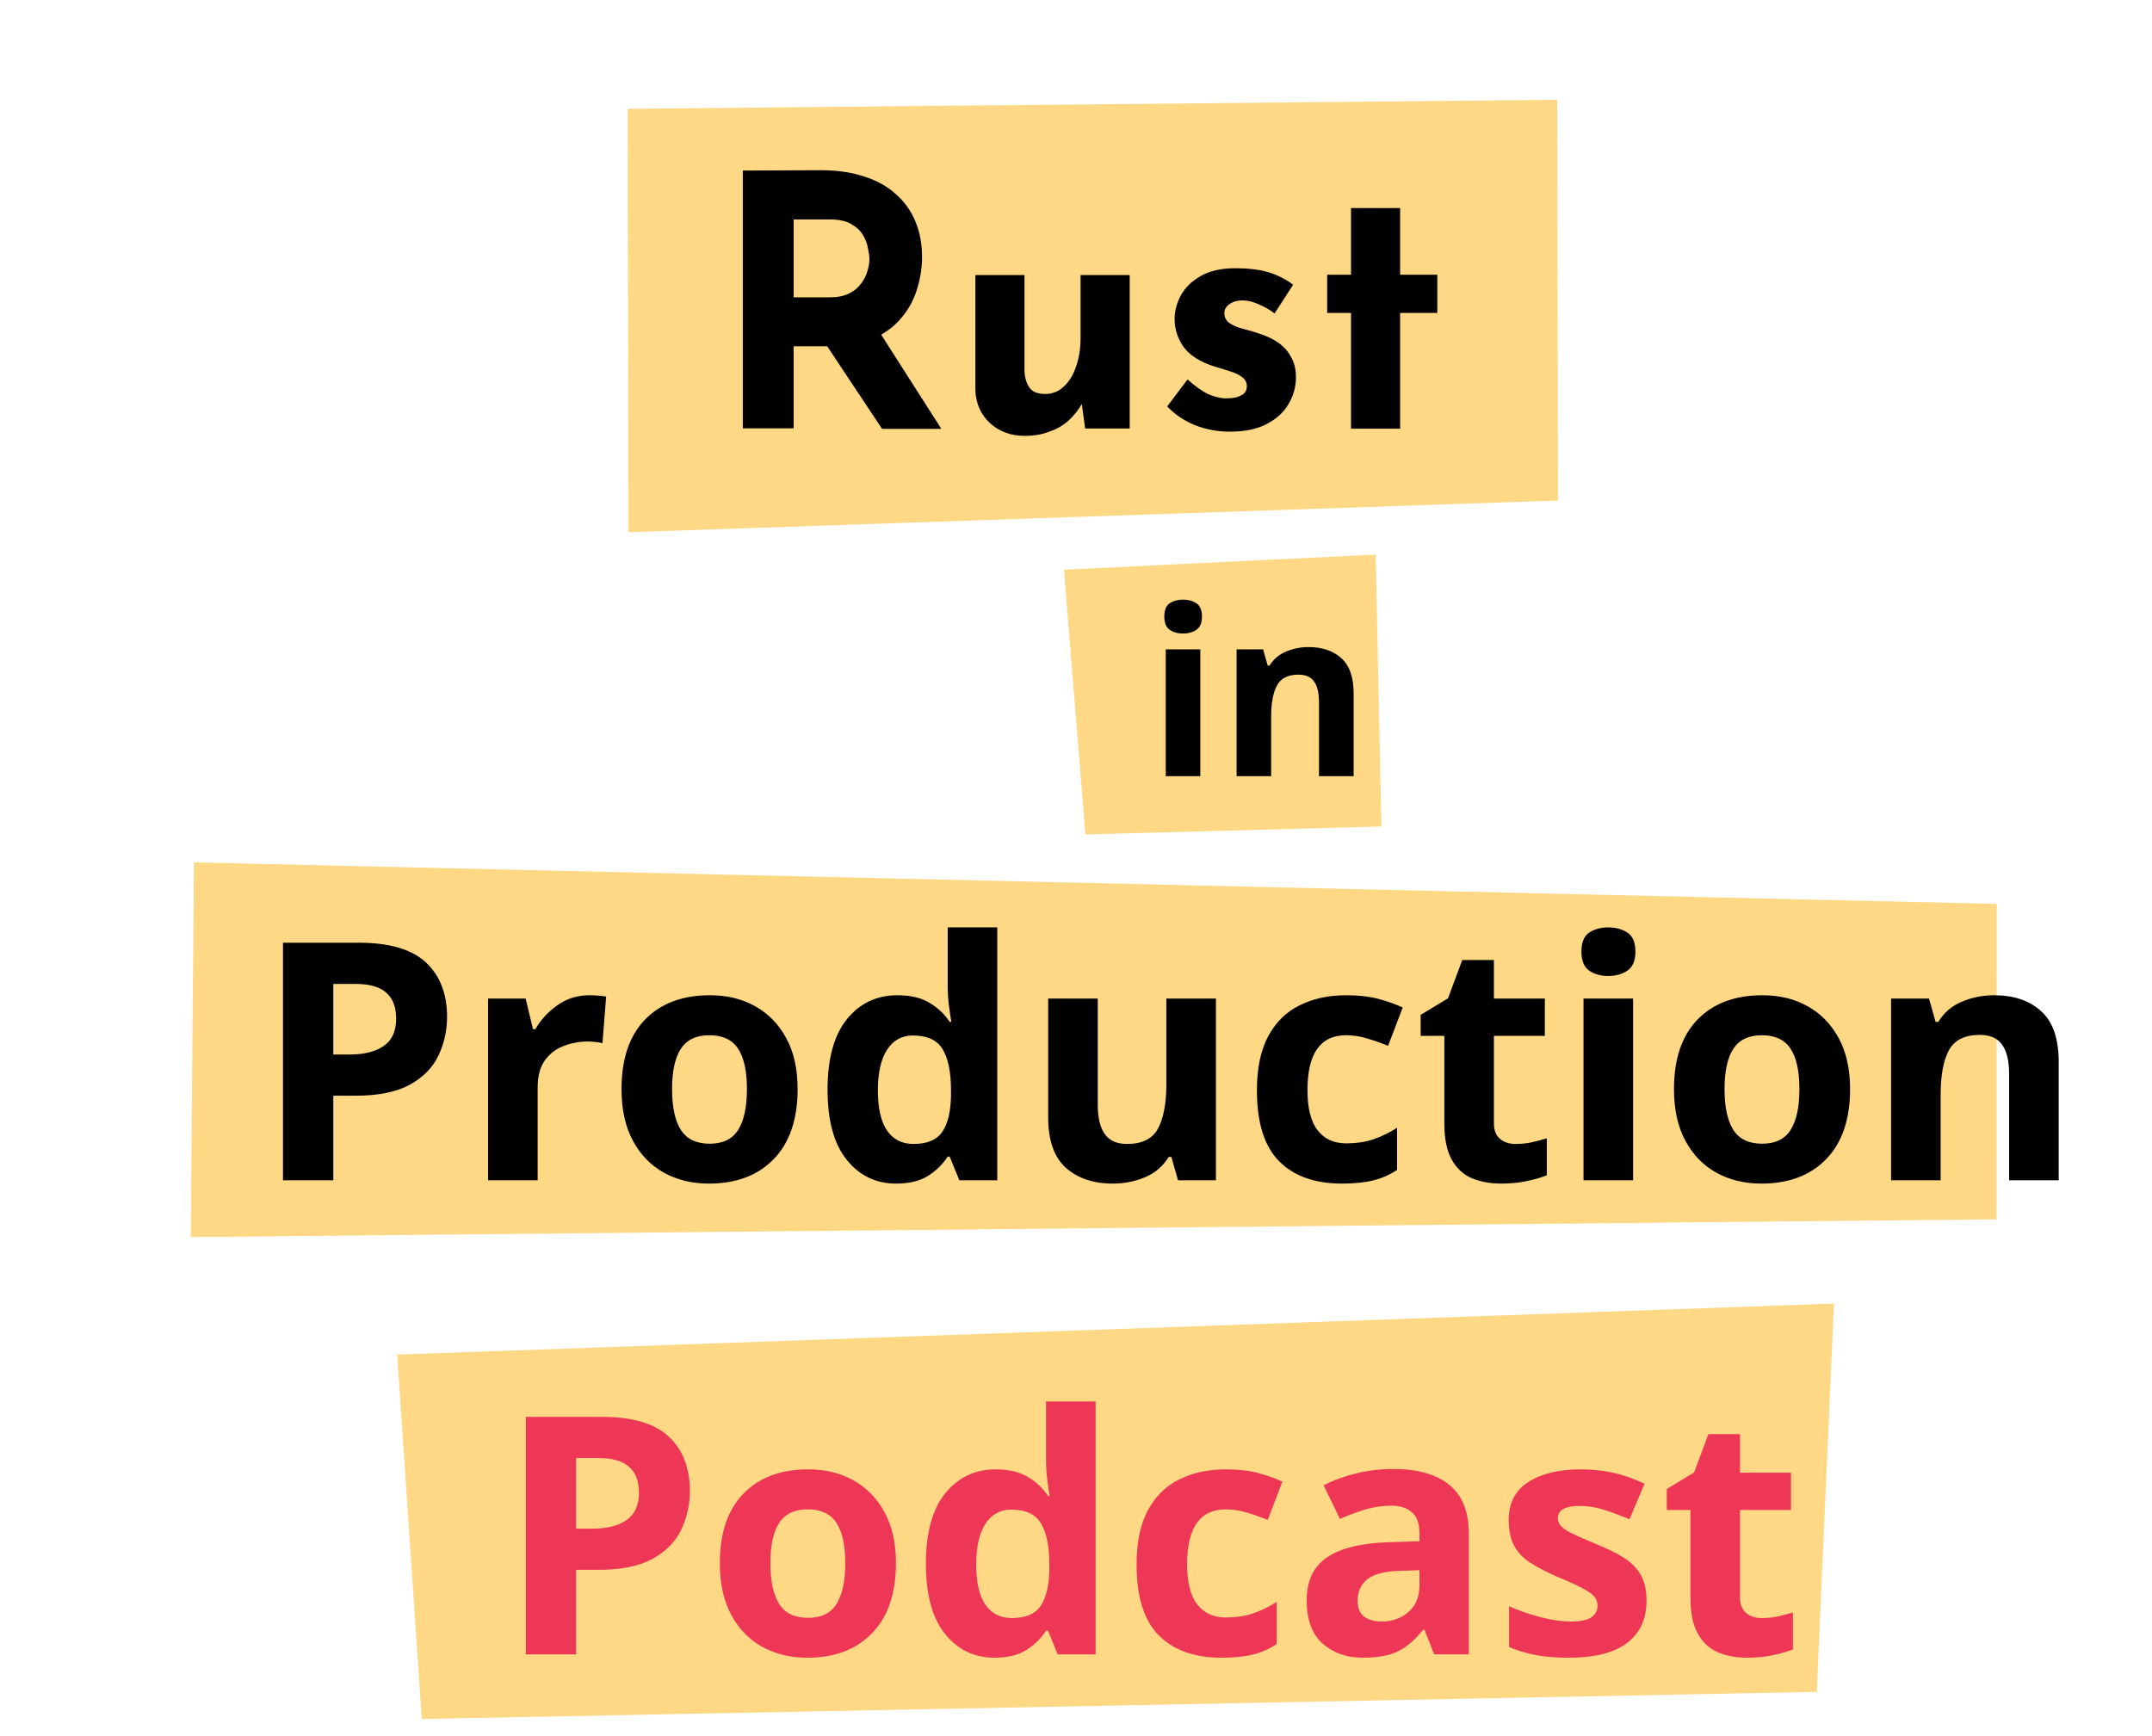
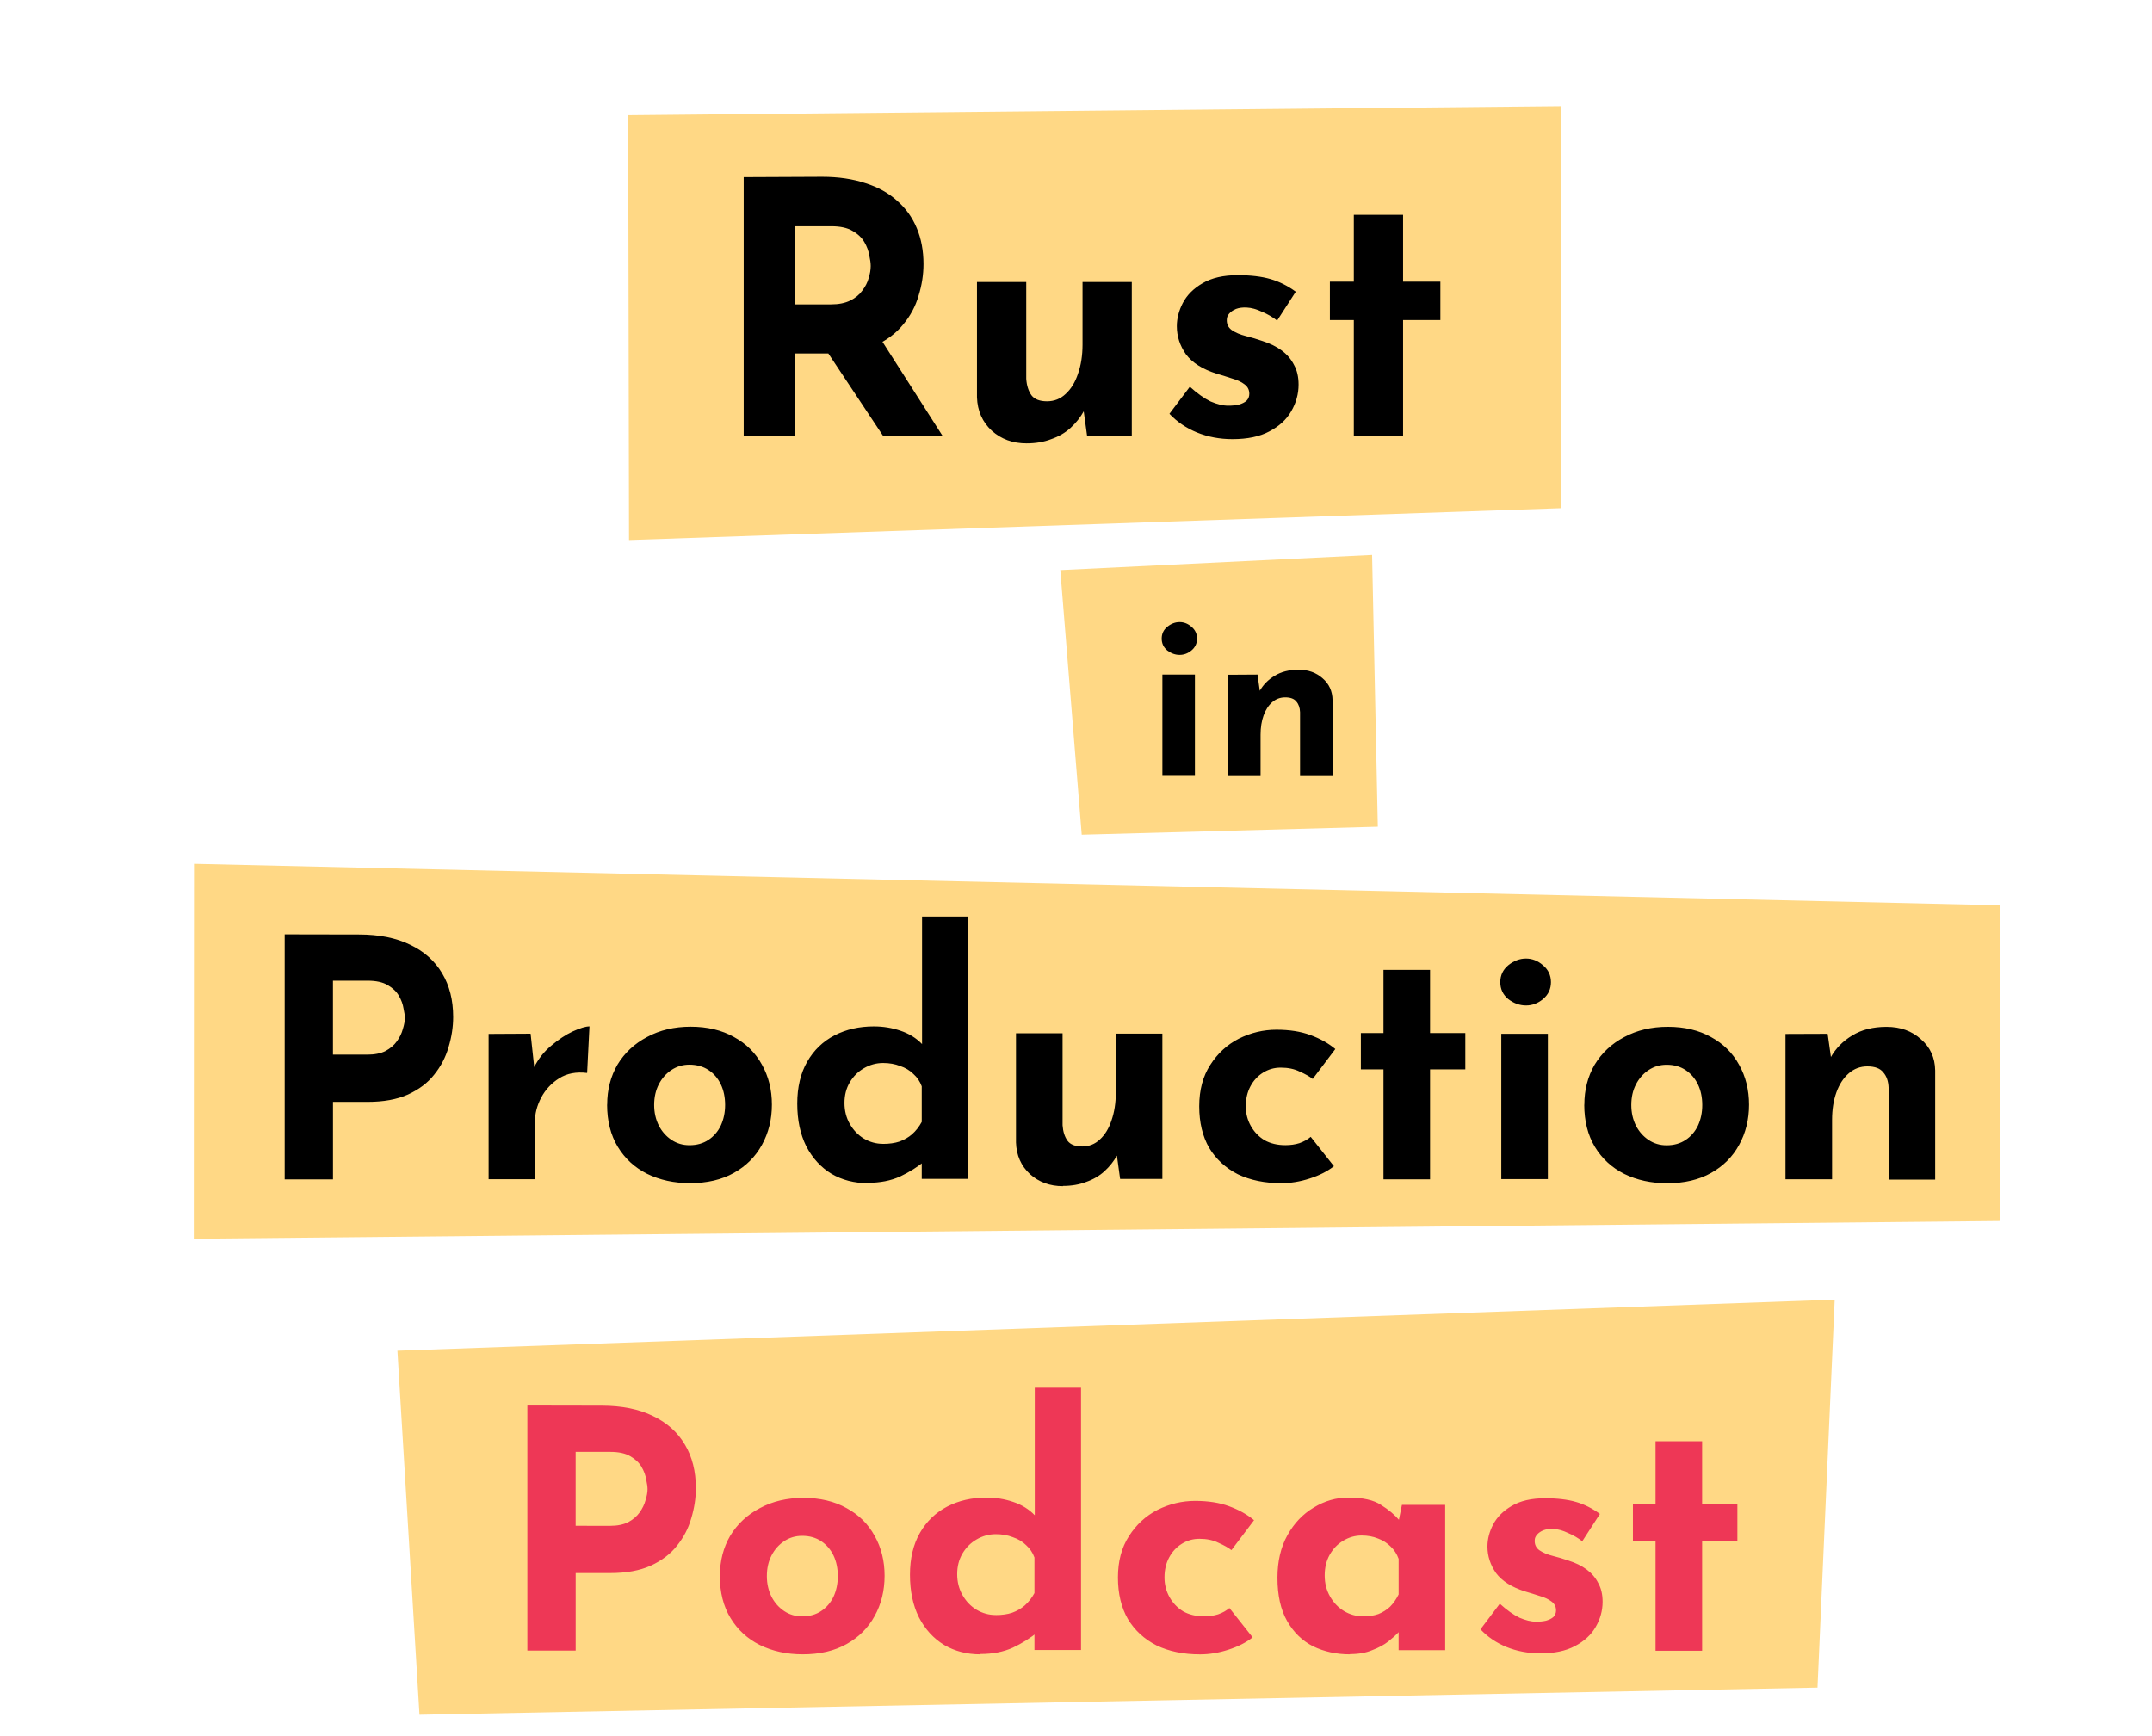
- <svg xmlns="http://www.w3.org/2000/svg" version="1.1" viewBox="0 0 274 221" xml:space="preserve" id="svg8">
-   <defs id="defs8" />
-   <path d="M 24.691,109.818 254.229,115.102 254.202,155.271 24.288,157.528 Z" fill="#ffd885" stroke-width="1" id="path1" />
-   <text xml:space="preserve" style="font-size:42.38px;line-height:1.25;font-family:Iosevka;-inkscape-font-specification:'Iosevka, Normal';stroke-width:1.06" x="32.217" y="150.296" id="text8">
-     <tspan id="tspan8" x="32.217" y="150.296" style="font-style:normal;font-variant:normal;font-weight:bold;font-stretch:normal;font-size:42.38px;font-family:'Josefin Sans';-inkscape-font-specification:'Josefin Sans, Bold';font-variant-ligatures:normal;font-variant-caps:normal;font-variant-numeric:normal;font-variant-east-asian:normal;stroke-width:1.06">Production</tspan>
-   </text>
-   <g id="g9" transform="matrix(1.116501,0,0,1.116501,72.15711,-113.4227)">
-     <path d="m 6.95,114 106,-1.03 0.095,45.7 -106,3.62 z" fill="#ffd885" stroke-linecap="round" stroke-linejoin="round" stroke-width="0.779" style="paint-order:stroke fill markers" id="path8" />
-     <path d="m 29,121 q 2.76,0 4.92,0.72 2.16,0.68 3.6,2 1.48,1.28 2.24,3.12 0.76,1.8 0.76,4.08 0,1.8 -0.56,3.6 -0.52,1.8 -1.76,3.28 -1.2,1.48 -3.2,2.4 -2,0.88 -4.96,0.88 h -4.16 v 9.36 h -5.8 v -29.4 z m 1,14.5 q 1.32,0 2.2,-0.44 0.88,-0.44 1.36,-1.12 0.52,-0.68 0.72,-1.4 0.24,-0.76 0.24,-1.4 0,-0.48 -0.16,-1.2 -0.12,-0.76 -0.56,-1.52 -0.44,-0.76 -1.36,-1.28 -0.88,-0.52 -2.4,-0.52 h -4.16 v 8.88 z m 5.44,3.6 7.28,11.4 h -6.76 l -7.44,-11.2 z m 16.8,12.2 q -2.36,0 -3.96,-1.44 -1.6,-1.48 -1.68,-3.8 v -13.1 h 5.6 v 11 q 0.08,1.16 0.6,1.88 0.52,0.68 1.76,0.68 1.24,0 2.12,-0.84 0.92,-0.84 1.4,-2.28 0.52,-1.48 0.52,-3.32 v -7.12 h 5.6 v 17.5 h -5.08 l -0.44,-3.2 0.08,0.36 q -0.6,1.08 -1.52,1.92 -0.92,0.84 -2.2,1.28 -1.24,0.48 -2.8,0.48 z m 23.4,-0.48 q -2.16,0 -4.04,-0.76 -1.84,-0.76 -3.12,-2.12 l 2.32,-3.08 q 1.28,1.16 2.36,1.68 1.12,0.48 2,0.48 0.68,0 1.2,-0.12 0.56,-0.16 0.88,-0.44 0.32,-0.32 0.32,-0.8 0,-0.68 -0.56,-1.08 -0.52,-0.4 -1.36,-0.64 -0.84,-0.28 -1.8,-0.56 -2.4,-0.76 -3.48,-2.2 -1.04,-1.48 -1.04,-3.2 0,-1.32 0.68,-2.64 0.72,-1.36 2.24,-2.24 1.56,-0.92 4,-0.92 2.2,0 3.72,0.44 1.52,0.44 2.88,1.44 l -2.12,3.28 q -0.76,-0.6 -1.72,-1 -0.92,-0.44 -1.72,-0.48 -0.72,-0.04 -1.24,0.16 -0.48,0.2 -0.76,0.52 -0.28,0.32 -0.28,0.68 -0.04,0.76 0.56,1.2 0.64,0.44 1.6,0.68 0.96,0.24 1.88,0.56 1.28,0.4 2.2,1.08 0.92,0.68 1.4,1.64 0.52,0.92 0.52,2.24 0,1.6 -0.84,3.04 -0.8,1.4 -2.48,2.28 -1.64,0.88 -4.2,0.88 z m 13.8,-25.5 h 5.6 v 7.6 h 4.24 v 4.36 h -4.24 v 13.2 h -5.6 v -13.2 h -2.72 v -4.36 h 2.72 z" aria-label="Rust" id="path9" />
+ <svg xmlns="http://www.w3.org/2000/svg" version="1.1" viewBox="0 0 274 221" xml:space="preserve">
+   <path d="m24.7 110 230 5.28-0.027 40.2-230 2.26z" fill="#ffd885" />
+   <path d="m45.7 119q3.86 0 6.53 1.31 2.67 1.27 4.07 3.64 1.4 2.33 1.4 5.55 0 1.91-0.593 3.86-0.551 1.91-1.82 3.48-1.23 1.57-3.35 2.54-2.08 0.932-5.13 0.932h-4.41v9.87h-6.15v-31.2zm1.06 15.3q1.4 0 2.33-0.466 0.932-0.509 1.44-1.23 0.551-0.763 0.763-1.57 0.254-0.805 0.254-1.4 0-0.466-0.17-1.23-0.127-0.805-0.593-1.61-0.466-0.805-1.44-1.36-0.932-0.551-2.54-0.551h-4.41v9.41zm20.8-2.67 0.551 5.09-0.127-0.763q0.805-1.65 2.2-2.8 1.4-1.19 2.75-1.82 1.4-0.636 2.12-0.636l-0.297 5.93q-2.08-0.254-3.56 0.678t-2.29 2.46q-0.805 1.53-0.805 3.14v7.25h-5.89v-18.5zm9.75 9.03q0-2.84 1.31-5.09 1.36-2.25 3.77-3.52 2.42-1.31 5.55-1.31 3.18 0 5.51 1.31 2.33 1.27 3.56 3.52 1.27 2.25 1.27 5.09t-1.27 5.13q-1.23 2.25-3.56 3.56-2.33 1.31-5.59 1.31-3.05 0-5.47-1.19-2.37-1.19-3.73-3.43t-1.36-5.38zm5.98 0.042q0 1.44 0.593 2.63 0.593 1.14 1.61 1.82 1.02 0.678 2.29 0.678 1.4 0 2.42-0.678 1.02-0.678 1.57-1.82 0.551-1.19 0.551-2.63 0-1.48-0.551-2.63t-1.57-1.82-2.42-0.678q-1.27 0-2.29 0.678-1.02 0.678-1.61 1.82t-0.593 2.63zm27.2 9.96q-2.59 0-4.62-1.19-2.03-1.23-3.22-3.52-1.14-2.29-1.14-5.42t1.27-5.34 3.48-3.35 5-1.14q1.78 0 3.39 0.551 1.65 0.551 2.75 1.7v1.86-18.1h5.89v33.4h-5.93v-3.6l0.466 1.27q-1.44 1.19-3.22 2.03-1.78 0.805-4.11 0.805zm1.95-5q1.19 0 2.08-0.297 0.932-0.339 1.61-0.932 0.72-0.636 1.23-1.57v-4.53q-0.339-0.932-1.06-1.57-0.678-0.678-1.7-1.02-0.975-0.381-2.16-0.381-1.31 0-2.46 0.678-1.1 0.636-1.78 1.78-0.678 1.14-0.678 2.63t0.678 2.67q0.678 1.19 1.78 1.86 1.14 0.678 2.46 0.678zm22.9 5.38q-2.5 0-4.2-1.53-1.7-1.57-1.78-4.03v-13.9h5.93v11.7q0.085 1.23 0.636 1.99 0.551 0.72 1.86 0.72 1.31 0 2.25-0.89 0.975-0.89 1.48-2.42 0.551-1.57 0.551-3.52v-7.54h5.93v18.5h-5.38l-0.466-3.39 0.085 0.381q-0.636 1.14-1.61 2.03t-2.33 1.36q-1.31 0.509-2.97 0.509zm34.5-2.54q-1.23 0.975-3.09 1.57-1.82 0.593-3.6 0.593-3.18 0-5.55-1.14-2.33-1.19-3.64-3.35-1.27-2.2-1.27-5.3t1.4-5.26q1.4-2.2 3.64-3.35 2.29-1.14 4.79-1.14 2.5 0 4.32 0.678 1.86 0.678 3.18 1.78l-2.88 3.81q-0.593-0.466-1.65-0.932-1.02-0.509-2.42-0.509-1.23 0-2.25 0.636-1.02 0.636-1.61 1.74t-0.593 2.54q0 1.36 0.636 2.5t1.74 1.82q1.14 0.636 2.67 0.636 0.975 0 1.78-0.254 0.848-0.297 1.44-0.805zm6.31-25h5.93v8.05h4.49v4.62h-4.49v14h-5.93v-14h-2.88v-4.62h2.88zm15 8.14h5.93v18.5h-5.93zm-0.127-6.57q0-1.31 1.02-2.16 1.06-0.848 2.25-0.848t2.16 0.848q1.02 0.848 1.02 2.16 0 1.31-1.02 2.16-0.975 0.805-2.16 0.805t-2.25-0.805q-1.02-0.848-1.02-2.16zm10.7 15.6q0-2.84 1.31-5.09 1.36-2.25 3.77-3.52 2.42-1.31 5.55-1.31 3.18 0 5.51 1.31 2.33 1.27 3.56 3.52 1.27 2.25 1.27 5.09t-1.27 5.13q-1.23 2.25-3.56 3.56-2.33 1.31-5.59 1.31-3.05 0-5.47-1.19-2.37-1.19-3.73-3.43-1.36-2.25-1.36-5.38zm5.98 0.042q0 1.44 0.593 2.63 0.593 1.14 1.61 1.82 1.02 0.678 2.29 0.678 1.4 0 2.42-0.678 1.02-0.678 1.57-1.82 0.551-1.19 0.551-2.63 0-1.48-0.551-2.63-0.551-1.14-1.57-1.82t-2.42-0.678q-1.27 0-2.29 0.678t-1.61 1.82q-0.593 1.14-0.593 2.63zm25-9.07 0.466 3.31-0.085-0.297q0.975-1.74 2.75-2.8 1.78-1.1 4.37-1.1 2.63 0 4.37 1.57 1.78 1.53 1.82 3.98v13.9h-5.93v-11.7q-0.042-1.23-0.678-1.95-0.593-0.763-2.03-0.763-1.36 0-2.37 0.89-1.02 0.89-1.57 2.42-0.551 1.53-0.551 3.52v7.54h-5.93v-18.5z" stroke-width="1.06" aria-label="Production" />
+   <g transform="matrix(1.12 0 0 1.12 72.2 -113)">
+     <path d="m6.95 114 106-1.03 0.095 45.7-106 3.62z" fill="#ffd885" stroke-linecap="round" stroke-linejoin="round" stroke-width=".779" style="paint-order:stroke fill markers" />
+     <path d="m29 121q2.76 0 4.92 0.72 2.16 0.68 3.6 2 1.48 1.28 2.24 3.12 0.76 1.8 0.76 4.08 0 1.8-0.56 3.6-0.52 1.8-1.76 3.28-1.2 1.48-3.2 2.4-2 0.88-4.96 0.88h-4.16v9.36h-5.8v-29.4zm1 14.5q1.32 0 2.2-0.44t1.36-1.12q0.52-0.68 0.72-1.4 0.24-0.76 0.24-1.4 0-0.48-0.16-1.2-0.12-0.76-0.56-1.52t-1.36-1.28q-0.88-0.52-2.4-0.52h-4.16v8.88zm5.44 3.6 7.28 11.4h-6.76l-7.44-11.2zm16.8 12.2q-2.36 0-3.96-1.44-1.6-1.48-1.68-3.8v-13.1h5.6v11q0.08 1.16 0.6 1.88 0.52 0.68 1.76 0.68t2.12-0.84q0.92-0.84 1.4-2.28 0.52-1.48 0.52-3.32v-7.12h5.6v17.5h-5.08l-0.44-3.2 0.08 0.36q-0.6 1.08-1.52 1.92t-2.2 1.28q-1.24 0.48-2.8 0.48zm23.4-0.48q-2.16 0-4.04-0.76-1.84-0.76-3.12-2.12l2.32-3.08q1.28 1.16 2.36 1.68 1.12 0.48 2 0.48 0.68 0 1.2-0.12 0.56-0.16 0.88-0.44 0.32-0.32 0.32-0.8 0-0.68-0.56-1.08-0.52-0.4-1.36-0.64-0.84-0.28-1.8-0.56-2.4-0.76-3.48-2.2-1.04-1.48-1.04-3.2 0-1.32 0.68-2.64 0.72-1.36 2.24-2.24 1.56-0.92 4-0.92 2.2 0 3.72 0.44t2.88 1.44l-2.12 3.28q-0.76-0.6-1.72-1-0.92-0.44-1.72-0.48-0.72-0.04-1.24 0.16-0.48 0.2-0.76 0.52t-0.28 0.68q-0.04 0.76 0.56 1.2 0.64 0.44 1.6 0.68t1.88 0.56q1.28 0.4 2.2 1.08t1.4 1.64q0.52 0.92 0.52 2.24 0 1.6-0.84 3.04-0.8 1.4-2.48 2.28-1.64 0.88-4.2 0.88zm13.8-25.5h5.6v7.6h4.24v4.36h-4.24v13.2h-5.6v-13.2h-2.72v-4.36h2.72z" aria-label="Rust" />
  </g>
-   <g id="g11" transform="matrix(0.7393918,0,0,0.7393918,96.62708,8.372211)">
-     <g id="g14" transform="translate(7.421252,-30.35967)">
-       <path d="m 45.105,117.158 53.684,-2.611 0.986,46.828 -50.98,1.374 z" fill="#ffd885" stroke-linecap="round" stroke-linejoin="round" stroke-width="0.779" style="paint-order:stroke fill markers" id="path10" />
-       <text xml:space="preserve" style="font-size:40px;line-height:1.25;font-family:Iosevka;-inkscape-font-specification:'Iosevka, Normal'" x="59.511" y="152.708" id="text11">
-         <tspan id="tspan11" x="59.511" y="152.708" style="font-style:normal;font-variant:normal;font-weight:bold;font-stretch:normal;font-size:40px;font-family:'Josefin Sans';-inkscape-font-specification:'Josefin Sans, Bold';font-variant-ligatures:normal;font-variant-caps:normal;font-variant-numeric:normal;font-variant-east-asian:normal">in</tspan>
-       </text>
-     </g>
-   </g>
-   <path d="m 50.563,172.499 182.944,-6.502 -2.189,49.446 -177.613,3.455 z" fill="#ffd885" stroke-width="0.868" id="path14" />
-   <text xml:space="preserve" style="font-size:42.38px;line-height:1.25;font-family:Iosevka;-inkscape-font-specification:'Iosevka, Normal';stroke-width:1.06;fill:#ee3756;fill-opacity:1" x="63.131" y="210.669" id="text14">
-     <tspan id="tspan14" x="63.131" y="210.669" style="font-style:normal;font-variant:normal;font-weight:bold;font-stretch:normal;font-size:42.38px;font-family:'Josefin Sans';-inkscape-font-specification:'Josefin Sans, Bold';font-variant-ligatures:normal;font-variant-caps:normal;font-variant-numeric:normal;font-variant-east-asian:normal;stroke-width:1.06;fill:#ee3756;fill-opacity:1">Podcast</tspan>
-   </text>
+   <path d="m135 72.6 39.7-1.93 0.729 34.6-37.7 1.02z" fill="#ffd885" stroke-linecap="round" stroke-linejoin="round" stroke-width=".576" style="paint-order:stroke fill markers" />
+   <path d="m148 85.9h4.14v12.9h-4.14zm-0.089-4.58q0-0.917 0.71-1.51 0.739-0.592 1.57-0.592t1.51 0.592q0.71 0.592 0.71 1.51 0 0.917-0.71 1.51-0.68 0.562-1.51 0.562t-1.57-0.562q-0.71-0.592-0.71-1.51zm12.2 4.58 0.325 2.31-0.059-0.207q0.68-1.21 1.92-1.95 1.24-0.769 3.05-0.769 1.83 0 3.05 1.09 1.24 1.06 1.27 2.78v9.67h-4.14v-8.13q-0.03-0.858-0.473-1.36-0.414-0.532-1.42-0.532-0.946 0-1.66 0.621-0.71 0.621-1.09 1.69-0.384 1.06-0.384 2.45v5.26h-4.14v-12.9z" stroke-width=".739" aria-label="in" />
+   <path d="m50.6 172 183-6.5-2.19 49.4-178 3.46z" fill="#ffd885" stroke-width=".868" />
+   <path d="m76.6 179q3.86 0 6.53 1.31 2.67 1.27 4.07 3.64 1.4 2.33 1.4 5.55 0 1.91-0.593 3.86-0.551 1.91-1.82 3.48-1.23 1.57-3.35 2.54-2.08 0.932-5.13 0.932h-4.41v9.87h-6.15v-31.2zm1.06 15.3q1.4 0 2.33-0.466 0.932-0.509 1.44-1.23 0.551-0.763 0.763-1.57 0.254-0.805 0.254-1.4 0-0.466-0.17-1.23-0.127-0.805-0.593-1.61-0.466-0.805-1.44-1.36-0.932-0.551-2.54-0.551h-4.41v9.41zm14 6.36q0-2.84 1.31-5.09 1.36-2.25 3.77-3.52 2.42-1.31 5.55-1.31 3.18 0 5.51 1.31 2.33 1.27 3.56 3.52 1.27 2.25 1.27 5.09 0 2.84-1.27 5.13-1.23 2.25-3.56 3.56t-5.59 1.31q-3.05 0-5.47-1.19-2.37-1.19-3.73-3.43t-1.36-5.38zm5.98 0.042q0 1.44 0.593 2.63 0.593 1.14 1.61 1.82 1.02 0.678 2.29 0.678 1.4 0 2.42-0.678t1.57-1.82q0.551-1.19 0.551-2.63 0-1.48-0.551-2.63-0.551-1.14-1.57-1.82-1.02-0.678-2.42-0.678-1.27 0-2.29 0.678-1.02 0.678-1.61 1.82-0.593 1.14-0.593 2.63zm27.2 9.96q-2.59 0-4.62-1.19-2.03-1.23-3.22-3.52-1.14-2.29-1.14-5.42t1.27-5.34q1.27-2.2 3.48-3.35 2.2-1.14 5-1.14 1.78 0 3.39 0.551 1.65 0.551 2.75 1.7v1.86-18.1h5.89v33.4h-5.93v-3.6l0.466 1.27q-1.44 1.19-3.22 2.03-1.78 0.805-4.11 0.805zm1.95-5q1.19 0 2.08-0.297 0.932-0.339 1.61-0.932 0.72-0.636 1.23-1.57v-4.53q-0.339-0.932-1.06-1.57-0.678-0.678-1.7-1.02-0.975-0.381-2.16-0.381-1.31 0-2.46 0.678-1.1 0.636-1.78 1.78-0.678 1.14-0.678 2.63 0 1.48 0.678 2.67 0.678 1.19 1.78 1.86 1.14 0.678 2.46 0.678zm32.7 2.84q-1.23 0.975-3.09 1.57-1.82 0.593-3.6 0.593-3.18 0-5.55-1.14-2.33-1.19-3.64-3.35-1.27-2.2-1.27-5.3t1.4-5.26q1.4-2.2 3.64-3.35 2.29-1.14 4.79-1.14 2.5 0 4.32 0.678 1.86 0.678 3.18 1.78l-2.88 3.81q-0.593-0.466-1.65-0.932-1.02-0.509-2.42-0.509-1.23 0-2.25 0.636-1.02 0.636-1.61 1.74-0.593 1.1-0.593 2.54 0 1.36 0.636 2.5t1.74 1.82q1.14 0.636 2.67 0.636 0.975 0 1.78-0.254 0.848-0.297 1.44-0.805zm12.4 2.16q-2.59 0-4.7-1.02-2.08-1.06-3.31-3.22t-1.23-5.51q0-3.14 1.27-5.42t3.35-3.52q2.08-1.27 4.41-1.27 2.75 0 4.15 0.932 1.44 0.89 2.37 1.99l-0.254 0.72 0.551-2.71h5.51v18.5h-5.93v-4.03l0.466 1.27q-0.085 0-0.509 0.509-0.424 0.466-1.27 1.14-0.805 0.636-2.03 1.1-1.19 0.509-2.84 0.509zm1.7-4.83q1.06 0 1.91-0.297 0.848-0.339 1.48-0.932 0.636-0.636 1.1-1.57v-4.53q-0.339-0.932-1.02-1.57-0.678-0.678-1.61-1.02-0.932-0.381-2.08-0.381-1.27 0-2.37 0.678-1.06 0.636-1.7 1.78-0.636 1.14-0.636 2.63 0 1.48 0.678 2.67 0.678 1.19 1.78 1.86 1.14 0.678 2.46 0.678zm22.5 4.7q-2.29 0-4.28-0.805-1.95-0.805-3.31-2.25l2.46-3.26q1.36 1.23 2.5 1.78 1.19 0.509 2.12 0.509 0.72 0 1.27-0.127 0.593-0.17 0.932-0.466 0.339-0.339 0.339-0.848 0-0.72-0.593-1.14-0.551-0.424-1.44-0.678-0.89-0.297-1.91-0.593-2.54-0.805-3.69-2.33-1.1-1.57-1.1-3.39 0-1.4 0.72-2.8 0.763-1.44 2.37-2.37 1.65-0.975 4.24-0.975 2.33 0 3.94 0.466 1.61 0.466 3.05 1.53l-2.25 3.48q-0.805-0.636-1.82-1.06-0.975-0.466-1.82-0.509-0.763-0.042-1.31 0.17-0.509 0.212-0.805 0.551-0.297 0.339-0.297 0.72-0.042 0.805 0.593 1.27 0.678 0.466 1.7 0.72 1.02 0.254 1.99 0.593 1.36 0.424 2.33 1.14 0.975 0.72 1.48 1.74 0.551 0.975 0.551 2.37 0 1.7-0.89 3.22-0.848 1.48-2.63 2.42-1.74 0.932-4.45 0.932zm14.7-27h5.93v8.05h4.49v4.62h-4.49v14h-5.93v-14h-2.88v-4.62h2.88z" fill="#ee3756" stroke-width="1.06" aria-label="Podcast" />
</svg>
